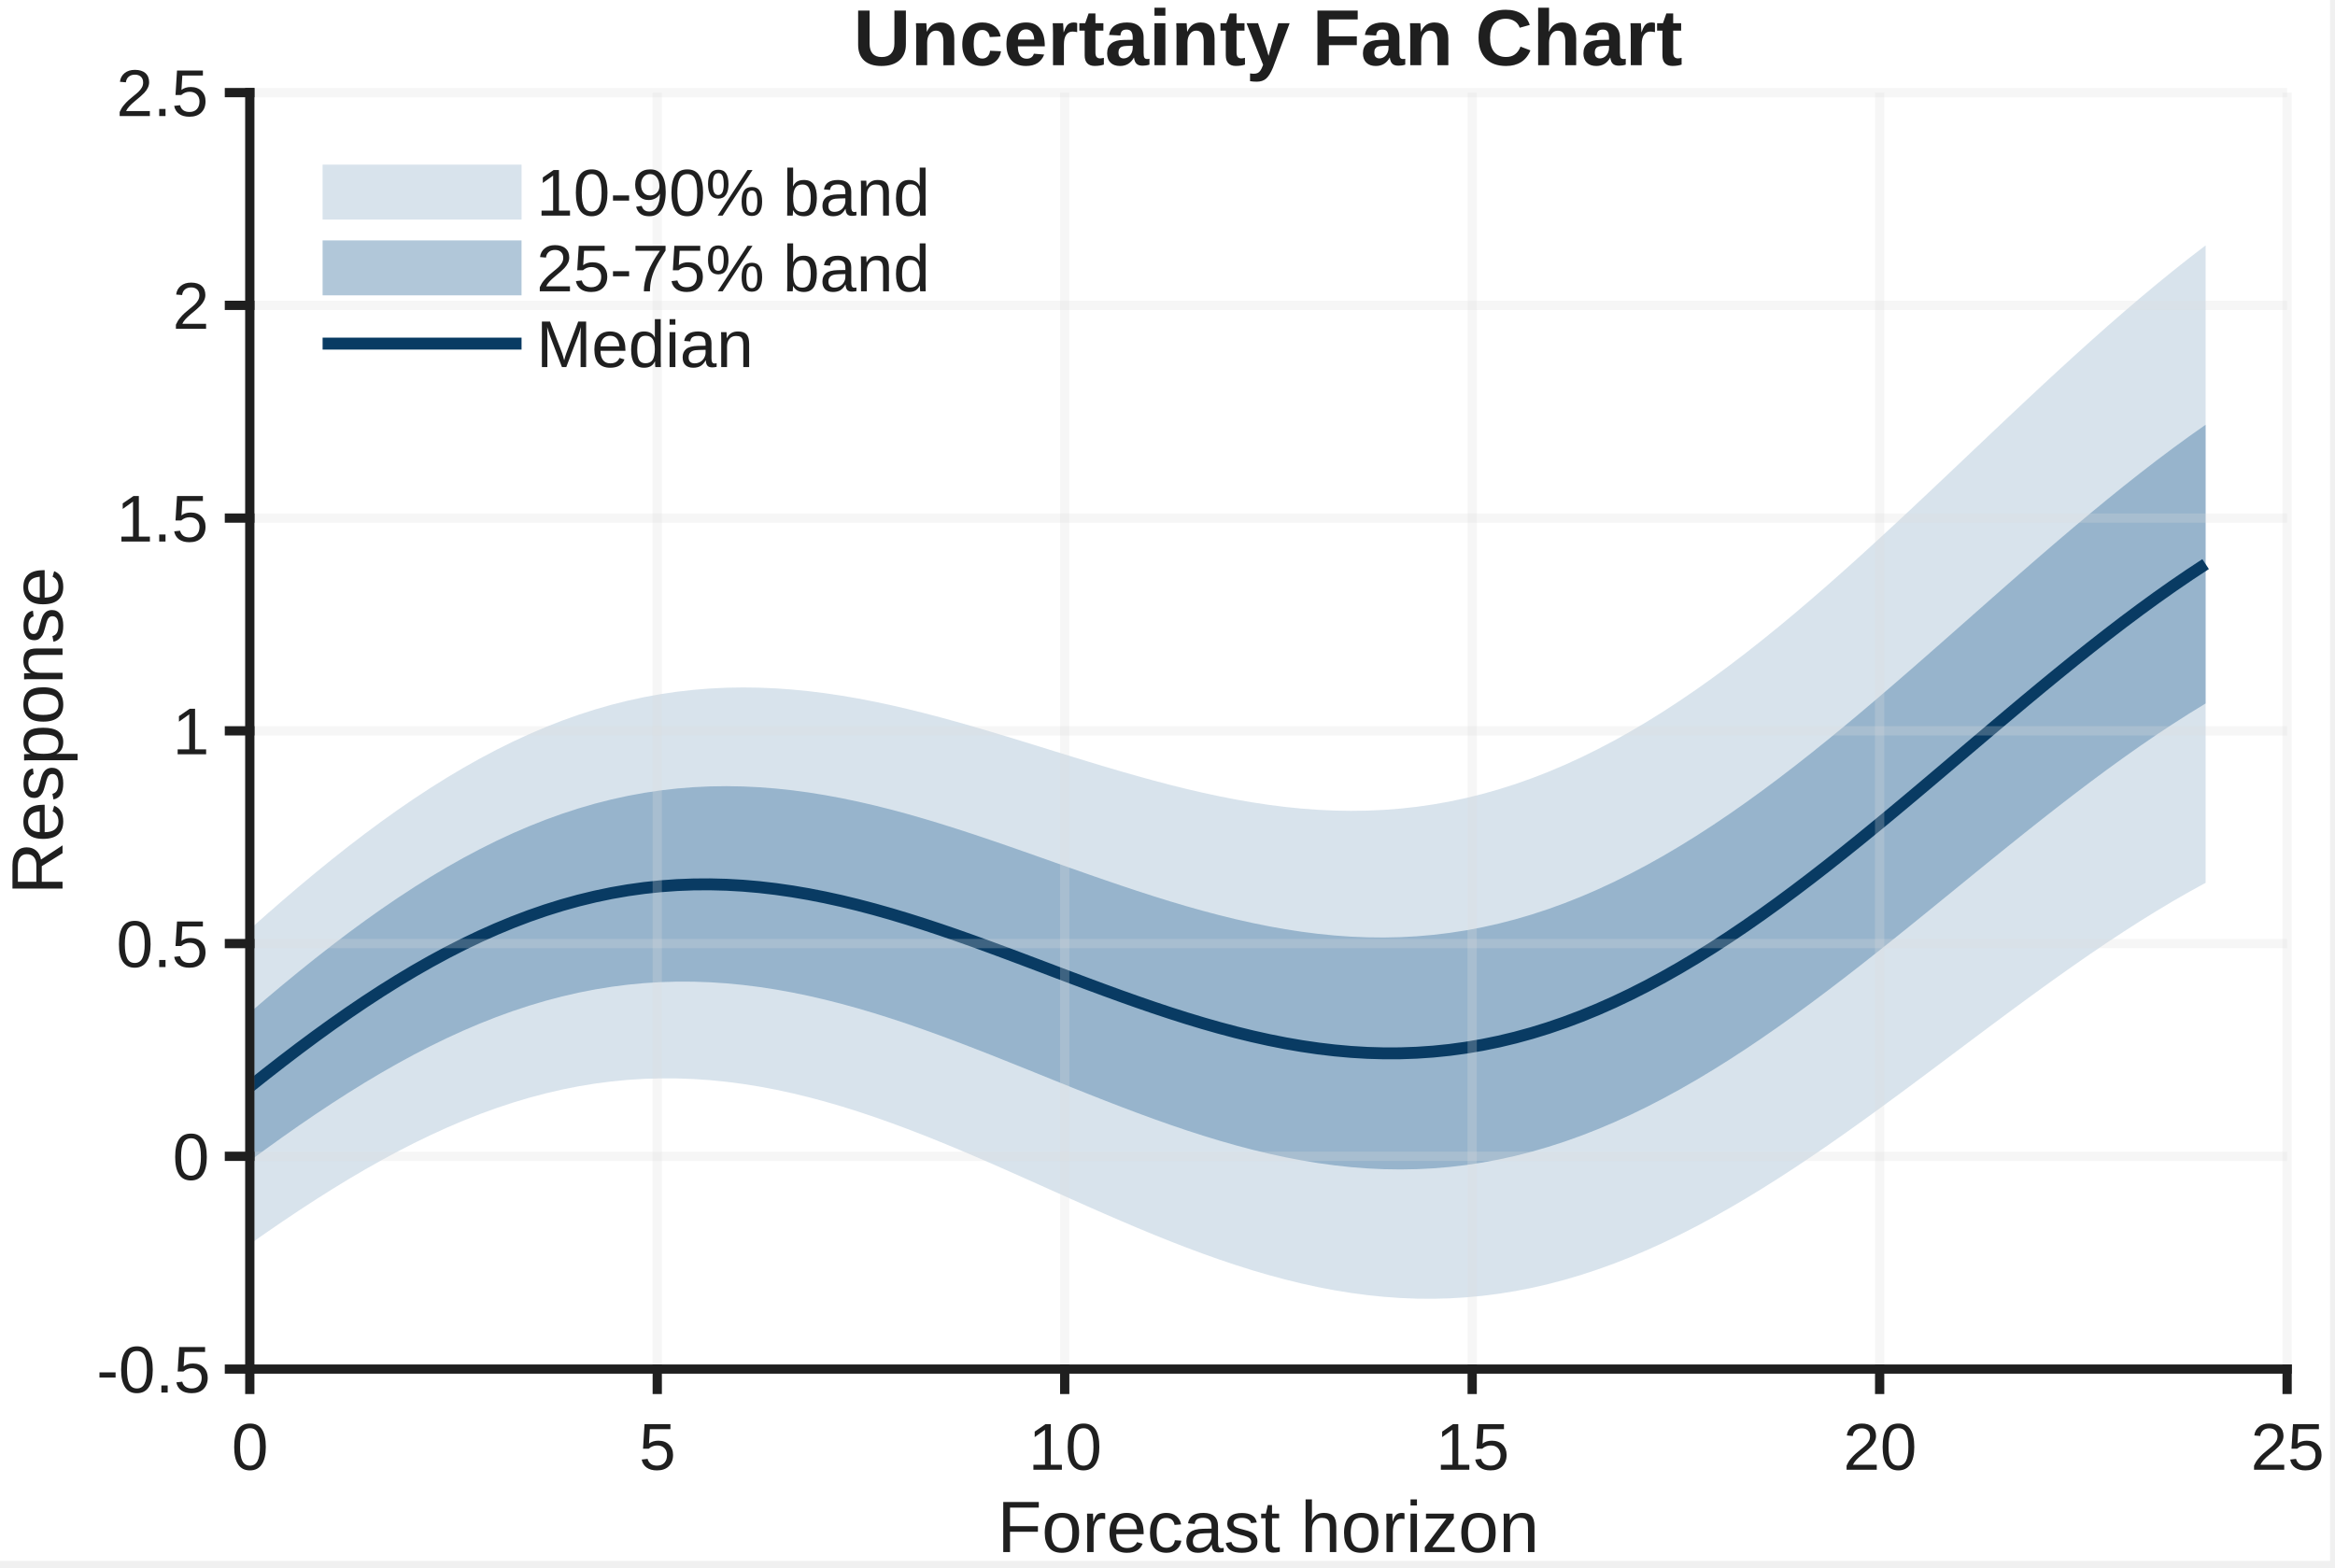
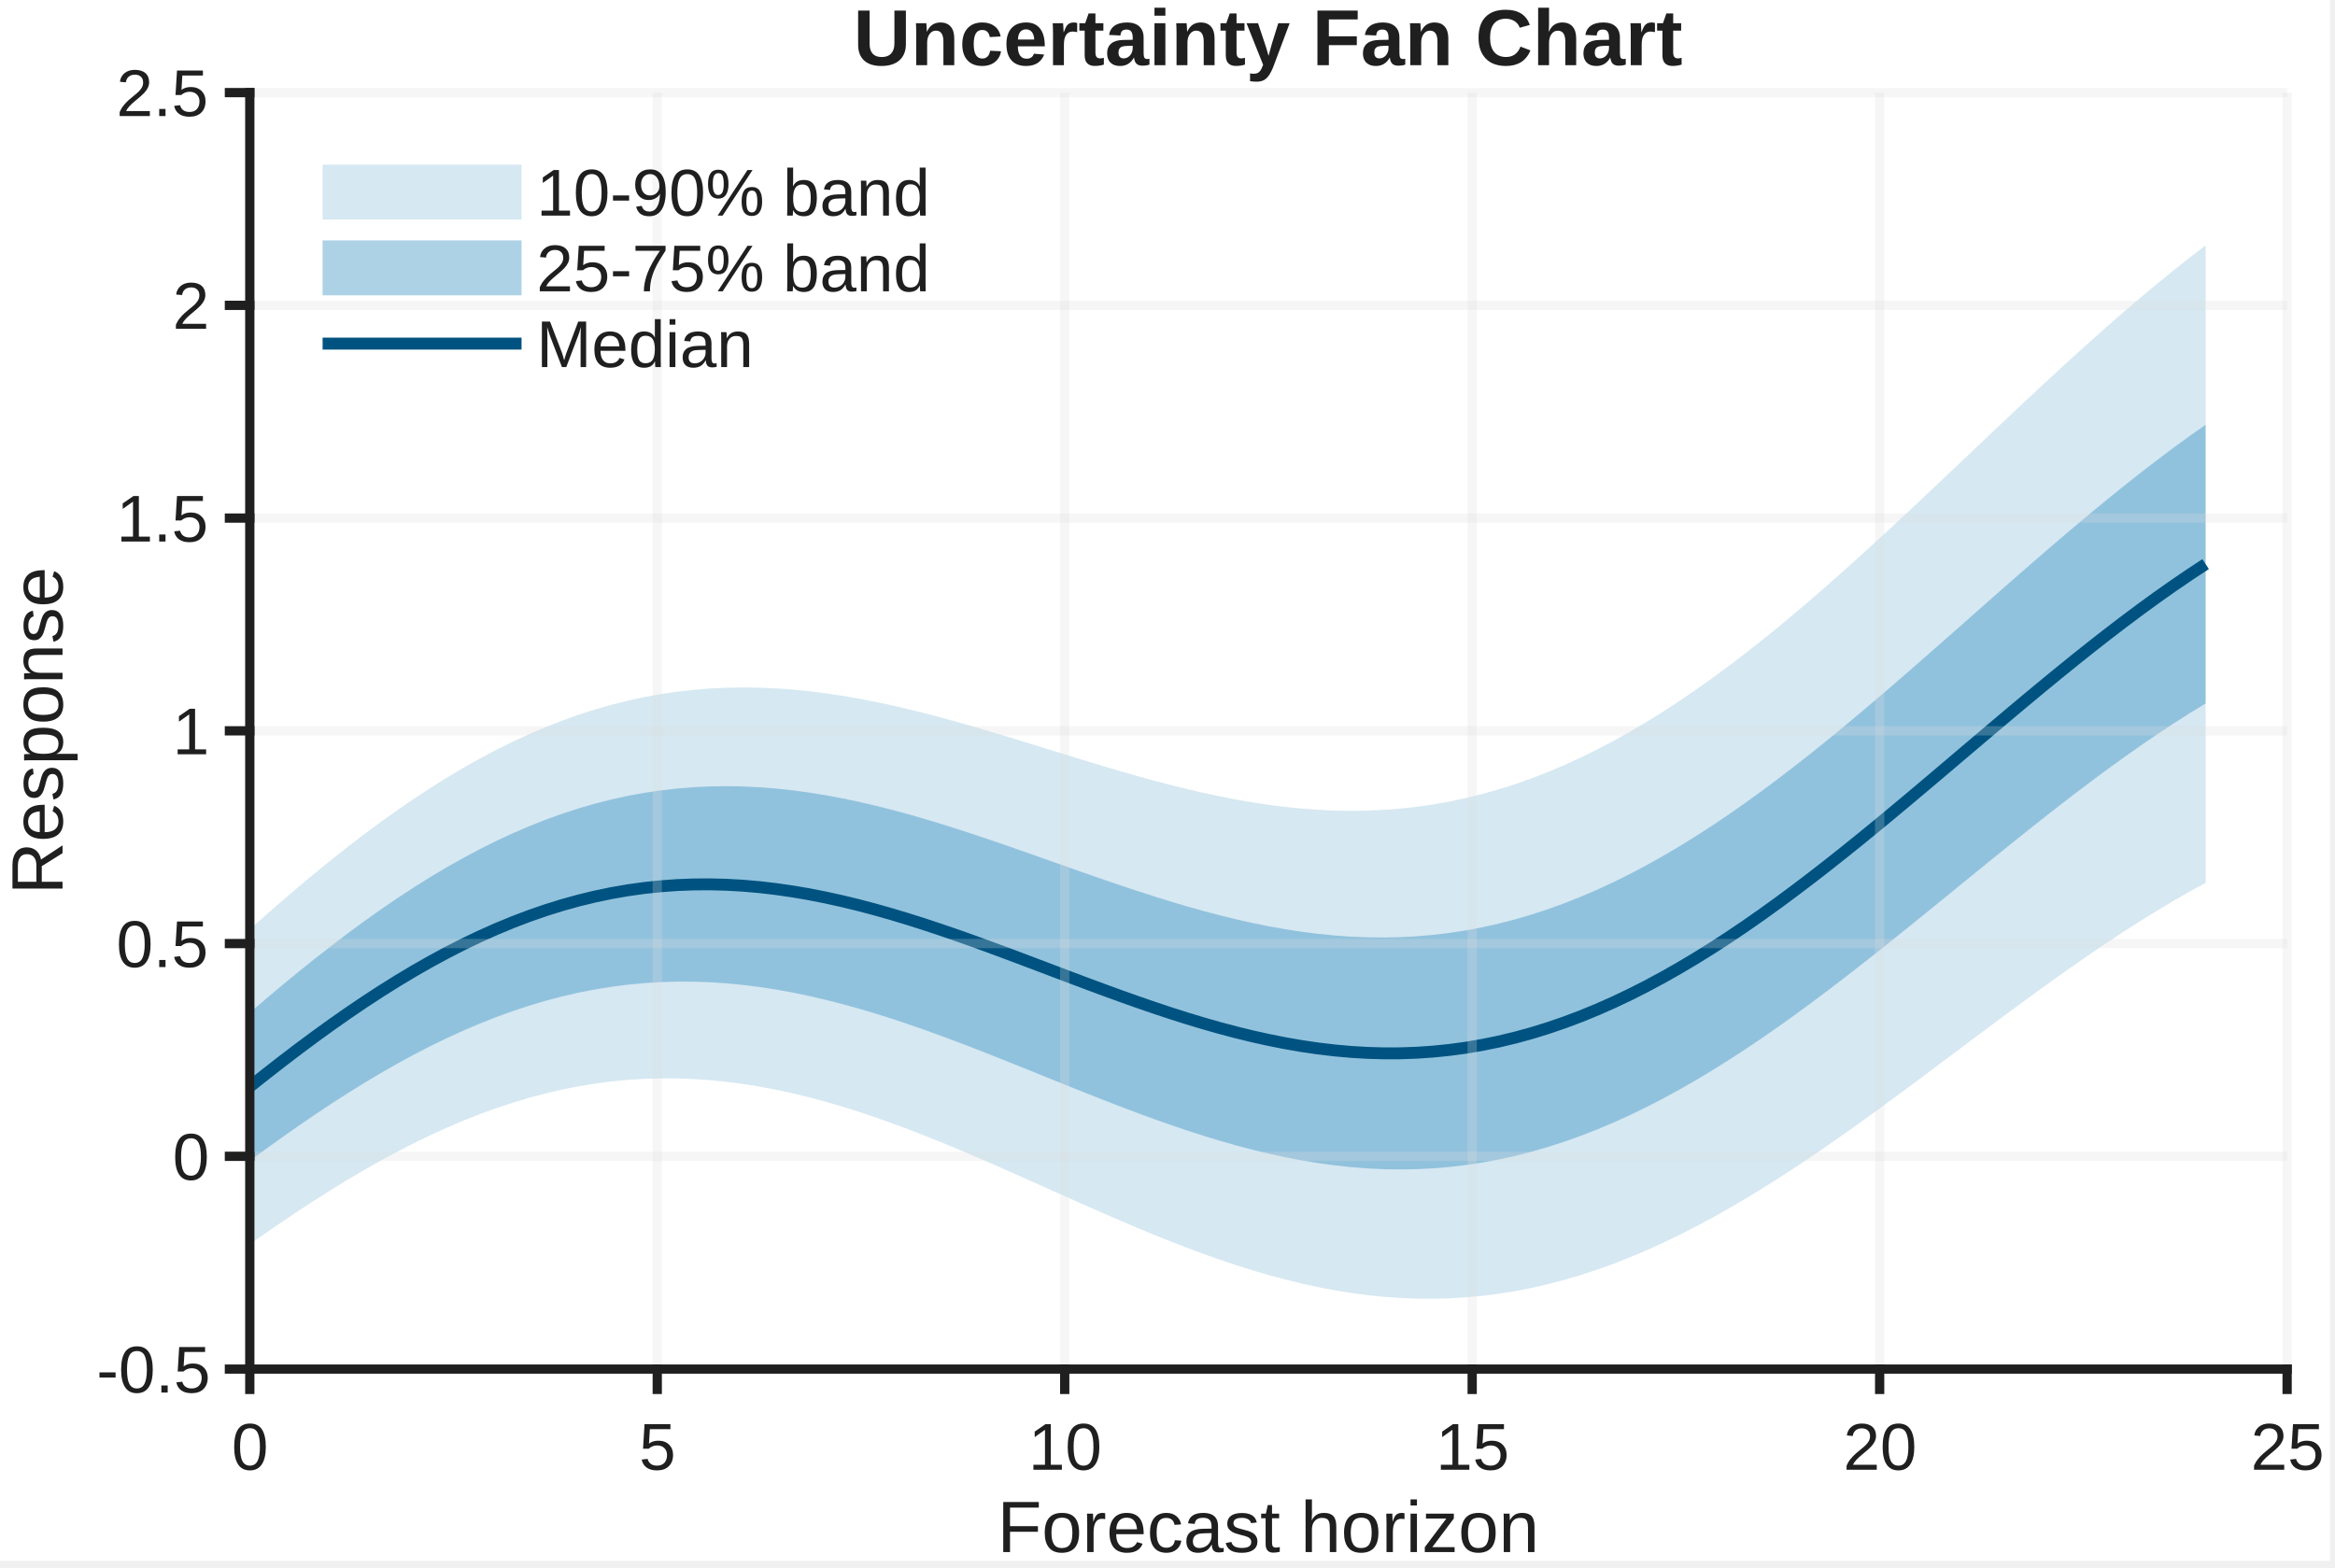
<svg xmlns="http://www.w3.org/2000/svg" width="124.531mm" height="83.608mm" viewBox="0 0 353 237" version="1.2" baseProfile="tiny">
  <defs>
</defs>
  <g fill="none" stroke="black" stroke-width="1" fill-rule="evenodd" stroke-linecap="square" stroke-linejoin="bevel">
    <g fill="#ffffff" fill-opacity="1" stroke="none" transform="matrix(0.5,0,0,0.5,-13.7382,-3.99999)" font-family=".AppleSystemUIFont" font-size="13" font-weight="400" font-style="normal">
      <path vector-effect="none" fill-rule="evenodd" d="M26,6 L732,6 L732,480 L26,480 L26,6" />
    </g>
    <g fill="#ffffff" fill-opacity="1" stroke="none" transform="matrix(5e-05,0,0,5e-05,-13.7382,-3.99999)" font-family=".AppleSystemUIFont" font-size="13" font-weight="400" font-style="normal">
      <path vector-effect="none" fill-rule="evenodd" d="M1.03e+06,360000 L1.03e+06,4.22e+06 L7.19e+06,4.22e+06 L7.19e+06,360000 L1.03e+06,360000" />
    </g>
    <g fill="#1f1f1f" fill-opacity="1" stroke="#1f1f1f" stroke-opacity="1" stroke-width="1" stroke-linecap="square" stroke-linejoin="bevel" transform="matrix(0.5,0,0,0.5,129.012,10)" font-family="Arial" font-size="24" font-weight="700" font-style="normal">
      <text fill="#1f1f1f" fill-opacity="1" stroke="none" xml:space="preserve" x="0" y="-0.281" font-family="Arial" font-size="24" font-weight="700" font-style="normal">Uncertainty Fan Chart</text>
    </g>
-     <g fill="#0d528a" fill-opacity="0.161" stroke="none" transform="matrix(5e-05,0,0,5e-05,-13.7382,-3.99999)" font-family="Arial" font-size="24" font-weight="700" font-style="normal">
+     <g fill="#0073b3" fill-opacity="0.161" stroke="none" transform="matrix(5e-05,0,0,5e-05,-13.7382,-3.99999)" font-family="Arial" font-size="24" font-weight="700" font-style="normal">
      <path vector-effect="none" fill-rule="evenodd" d="M1.42755e+06,2.56447e+06 L1.37786e+06,2.60126e+06 L1.32816e+06,2.63932e+06 L1.27847e+06,2.67857e+06 L1.22878e+06,2.71896e+06 L1.17908e+06,2.76039e+06 L1.12939e+06,2.80279e+06 L1.07969e+06,2.84607e+06 L1.03e+06,2.89016e+06 L1.03e+06,3.84229e+06 L1.07969e+06,3.80751e+06 L1.12939e+06,3.77344e+06 L1.17908e+06,3.74018e+06 L1.22878e+06,3.70781e+06 L1.27847e+06,3.67641e+06 L1.32816e+06,3.64606e+06 L1.37786e+06,3.61683e+06 L1.42755e+06,3.58878e+06 L1.47725e+06,3.562e+06 L1.52694e+06,3.53653e+06 L1.57664e+06,3.51245e+06 L1.62633e+06,3.48979e+06 L1.67602e+06,3.46861e+06 L1.72572e+06,3.44896e+06 L1.77541e+06,3.43088e+06 L1.82511e+06,3.41439e+06 L1.8748e+06,3.39952e+06 L1.92449e+06,3.38631e+06 L1.97419e+06,3.37477e+06 L2.02388e+06,3.3649e+06 L2.07358e+06,3.35673e+06 L2.12327e+06,3.35025e+06 L2.17296e+06,3.34546e+06 L2.22266e+06,3.34234e+06 L2.27235e+06,3.34089e+06 L2.32205e+06,3.34109e+06 L2.37174e+06,3.34291e+06 L2.42144e+06,3.34631e+06 L2.47113e+06,3.35127e+06 L2.52082e+06,3.35775e+06 L2.57052e+06,3.36569e+06 L2.62021e+06,3.37506e+06 L2.66991e+06,3.38579e+06 L2.7196e+06,3.39783e+06 L2.76929e+06,3.4111e+06 L2.81899e+06,3.42556e+06 L2.86868e+06,3.44112e+06 L2.91838e+06,3.45771e+06 L2.96807e+06,3.47526e+06 L3.01777e+06,3.49368e+06 L3.06746e+06,3.51288e+06 L3.11715e+06,3.53279e+06 L3.16685e+06,3.55331e+06 L3.21654e+06,3.57436e+06 L3.26624e+06,3.59584e+06 L3.31593e+06,3.61765e+06 L3.36562e+06,3.63971e+06 L3.41532e+06,3.66192e+06 L3.46501e+06,3.68418e+06 L3.51471e+06,3.7064e+06 L3.5644e+06,3.72848e+06 L3.61409e+06,3.75032e+06 L3.66379e+06,3.77183e+06 L3.71348e+06,3.79292e+06 L3.76318e+06,3.8135e+06 L3.81287e+06,3.83347e+06 L3.86256e+06,3.85275e+06 L3.91226e+06,3.87124e+06 L3.96195e+06,3.88887e+06 L4.01165e+06,3.90556e+06 L4.06134e+06,3.92122e+06 L4.11104e+06,3.93578e+06 L4.16073e+06,3.94917e+06 L4.21042e+06,3.96133e+06 L4.26012e+06,3.97219e+06 L4.30981e+06,3.98168e+06 L4.35951e+06,3.98976e+06 L4.4092e+06,3.99638e+06 L4.45889e+06,4.00148e+06 L4.50859e+06,4.00504e+06 L4.55828e+06,4.00701e+06 L4.60798e+06,4.00735e+06 L4.65767e+06,4.00606e+06 L4.70737e+06,4.0031e+06 L4.75706e+06,3.99847e+06 L4.80675e+06,3.99214e+06 L4.85645e+06,3.98413e+06 L4.90614e+06,3.97442e+06 L4.95584e+06,3.96303e+06 L5.00553e+06,3.94998e+06 L5.05522e+06,3.93527e+06 L5.10492e+06,3.91892e+06 L5.15461e+06,3.90098e+06 L5.20431e+06,3.88148e+06 L5.254e+06,3.86044e+06 L5.30369e+06,3.83792e+06 L5.35339e+06,3.81396e+06 L5.40308e+06,3.78861e+06 L5.45278e+06,3.76195e+06 L5.50247e+06,3.73401e+06 L5.55217e+06,3.70488e+06 L5.60186e+06,3.67463e+06 L5.65155e+06,3.64331e+06 L5.70125e+06,3.61102e+06 L5.75094e+06,3.57784e+06 L5.80064e+06,3.54384e+06 L5.85033e+06,3.50911e+06 L5.90002e+06,3.47374e+06 L5.94972e+06,3.43783e+06 L5.99941e+06,3.40146e+06 L6.04911e+06,3.36472e+06 L6.0988e+06,3.32772e+06 L6.14849e+06,3.29054e+06 L6.19819e+06,3.25329e+06 L6.24788e+06,3.21606e+06 L6.29758e+06,3.17895e+06 L6.34727e+06,3.14205e+06 L6.39696e+06,3.10547e+06 L6.44666e+06,3.06929e+06 L6.49635e+06,3.03361e+06 L6.54605e+06,2.99853e+06 L6.59574e+06,2.96413e+06 L6.64544e+06,2.9305e+06 L6.69513e+06,2.89773e+06 L6.74482e+06,2.8659e+06 L6.79452e+06,2.83509e+06 L6.84421e+06,2.80538e+06 L6.89391e+06,2.77685e+06 L6.9436e+06,2.74956e+06 L6.9436e+06,822068 L6.89391e+06,860271 L6.84421e+06,899655 L6.79452e+06,940148 L6.74482e+06,981673 L6.69513e+06,1.02415e+06 L6.64544e+06,1.06751e+06 L6.59574e+06,1.11165e+06 L6.54605e+06,1.15649e+06 L6.49635e+06,1.20194e+06 L6.44666e+06,1.24791e+06 L6.39696e+06,1.29431e+06 L6.34727e+06,1.34103e+06 L6.29758e+06,1.388e+06 L6.24788e+06,1.4351e+06 L6.19819e+06,1.48224e+06 L6.14849e+06,1.52932e+06 L6.0988e+06,1.57625e+06 L6.04911e+06,1.62293e+06 L5.99941e+06,1.66926e+06 L5.94972e+06,1.71514e+06 L5.90002e+06,1.76049e+06 L5.85033e+06,1.80521e+06 L5.80064e+06,1.84921e+06 L5.75094e+06,1.89241e+06 L5.70125e+06,1.93471e+06 L5.65155e+06,1.97603e+06 L5.60186e+06,2.01629e+06 L5.55217e+06,2.05542e+06 L5.50247e+06,2.09335e+06 L5.45278e+06,2.13e+06 L5.40308e+06,2.16531e+06 L5.35339e+06,2.19921e+06 L5.30369e+06,2.23166e+06 L5.254e+06,2.26259e+06 L5.20431e+06,2.29197e+06 L5.15461e+06,2.31974e+06 L5.10492e+06,2.34587e+06 L5.05522e+06,2.37034e+06 L5.00553e+06,2.3931e+06 L4.95584e+06,2.41414e+06 L4.90614e+06,2.43345e+06 L4.85645e+06,2.45101e+06 L4.80675e+06,2.46681e+06 L4.75706e+06,2.48086e+06 L4.70737e+06,2.49316e+06 L4.65767e+06,2.50373e+06 L4.60798e+06,2.51257e+06 L4.55828e+06,2.51972e+06 L4.50859e+06,2.5252e+06 L4.45889e+06,2.52904e+06 L4.4092e+06,2.53127e+06 L4.35951e+06,2.53196e+06 L4.30981e+06,2.53113e+06 L4.26012e+06,2.52884e+06 L4.21042e+06,2.52515e+06 L4.16073e+06,2.52013e+06 L4.11104e+06,2.51383e+06 L4.06134e+06,2.50632e+06 L4.01165e+06,2.49769e+06 L3.96195e+06,2.48801e+06 L3.91226e+06,2.47735e+06 L3.86256e+06,2.46581e+06 L3.81287e+06,2.45346e+06 L3.76318e+06,2.4404e+06 L3.71348e+06,2.42672e+06 L3.66379e+06,2.41251e+06 L3.61409e+06,2.39787e+06 L3.5644e+06,2.38289e+06 L3.51471e+06,2.36766e+06 L3.46501e+06,2.3523e+06 L3.41532e+06,2.33689e+06 L3.36562e+06,2.32153e+06 L3.31593e+06,2.30633e+06 L3.26624e+06,2.29138e+06 L3.21654e+06,2.27677e+06 L3.16685e+06,2.26261e+06 L3.11715e+06,2.24899e+06 L3.06746e+06,2.236e+06 L3.01777e+06,2.22373e+06 L2.96807e+06,2.21227e+06 L2.91838e+06,2.20171e+06 L2.86868e+06,2.19213e+06 L2.81899e+06,2.18361e+06 L2.76929e+06,2.17623e+06 L2.7196e+06,2.17006e+06 L2.66991e+06,2.16516e+06 L2.62021e+06,2.16162e+06 L2.57052e+06,2.15947e+06 L2.52082e+06,2.1588e+06 L2.47113e+06,2.15963e+06 L2.42144e+06,2.16203e+06 L2.37174e+06,2.16604e+06 L2.32205e+06,2.17168e+06 L2.27235e+06,2.179e+06 L2.22266e+06,2.18802e+06 L2.17296e+06,2.19877e+06 L2.12327e+06,2.21125e+06 L2.07358e+06,2.22548e+06 L2.02388e+06,2.24146e+06 L1.97419e+06,2.2592e+06 L1.92449e+06,2.27868e+06 L1.8748e+06,2.29991e+06 L1.82511e+06,2.32285e+06 L1.77541e+06,2.34748e+06 L1.72572e+06,2.37379e+06 L1.67602e+06,2.40173e+06 L1.62633e+06,2.43127e+06 L1.57664e+06,2.46236e+06 L1.52694e+06,2.49497e+06 L1.47725e+06,2.52902e+06 L1.42755e+06,2.56447e+06" />
    </g>
-     <g fill="#0d528a" fill-opacity="0.322" stroke="none" transform="matrix(5e-05,0,0,5e-05,-13.7382,-3.99999)" font-family="Arial" font-size="24" font-weight="700" font-style="normal">
+     <g fill="#0073b3" fill-opacity="0.322" stroke="none" transform="matrix(5e-05,0,0,5e-05,-13.7382,-3.99999)" font-family="Arial" font-size="24" font-weight="700" font-style="normal">
      <path vector-effect="none" fill-rule="evenodd" d="M1.07969e+06,3.55385e+06 L1.12939e+06,3.51817e+06 L1.17908e+06,3.48332e+06 L1.22878e+06,3.44937e+06 L1.27847e+06,3.4164e+06 L1.32816e+06,3.38448e+06 L1.37786e+06,3.35369e+06 L1.42755e+06,3.32411e+06 L1.47725e+06,3.29578e+06 L1.52694e+06,3.26878e+06 L1.57664e+06,3.24316e+06 L1.62633e+06,3.21898e+06 L1.67602e+06,3.19627e+06 L1.72572e+06,3.17509e+06 L1.77541e+06,3.15547e+06 L1.82511e+06,3.13745e+06 L1.8748e+06,3.12105e+06 L1.92449e+06,3.10629e+06 L1.97419e+06,3.0932e+06 L2.02388e+06,3.08178e+06 L2.07358e+06,3.07204e+06 L2.12327e+06,3.06398e+06 L2.17296e+06,3.0576e+06 L2.22266e+06,3.05288e+06 L2.27235e+06,3.04982e+06 L2.32205e+06,3.04838e+06 L2.37174e+06,3.04855e+06 L2.42144e+06,3.0503e+06 L2.47113e+06,3.05358e+06 L2.52082e+06,3.05836e+06 L2.57052e+06,3.06459e+06 L2.62021e+06,3.07222e+06 L2.66991e+06,3.08119e+06 L2.7196e+06,3.09145e+06 L2.76929e+06,3.10292e+06 L2.81899e+06,3.11555e+06 L2.86868e+06,3.12927e+06 L2.91838e+06,3.14398e+06 L2.96807e+06,3.15963e+06 L3.01777e+06,3.17612e+06 L3.06746e+06,3.19337e+06 L3.11715e+06,3.2113e+06 L3.16685e+06,3.22982e+06 L3.21654e+06,3.24883e+06 L3.26624e+06,3.26825e+06 L3.31593e+06,3.28797e+06 L3.36562e+06,3.30791e+06 L3.41532e+06,3.32797e+06 L3.46501e+06,3.34805e+06 L3.51471e+06,3.36806e+06 L3.5644e+06,3.3879e+06 L3.61409e+06,3.40748e+06 L3.66379e+06,3.42669e+06 L3.71348e+06,3.44545e+06 L3.76318e+06,3.46367e+06 L3.81287e+06,3.48125e+06 L3.86256e+06,3.49811e+06 L3.91226e+06,3.51416e+06 L3.96195e+06,3.52931e+06 L4.01165e+06,3.54348e+06 L4.06134e+06,3.55661e+06 L4.11104e+06,3.5686e+06 L4.16073e+06,3.5794e+06 L4.21042e+06,3.58893e+06 L4.26012e+06,3.59714e+06 L4.30981e+06,3.60395e+06 L4.35951e+06,3.60933e+06 L4.4092e+06,3.61321e+06 L4.45889e+06,3.61555e+06 L4.50859e+06,3.61632e+06 L4.55828e+06,3.61547e+06 L4.60798e+06,3.61298e+06 L4.65767e+06,3.60882e+06 L4.70737e+06,3.60298e+06 L4.75706e+06,3.59543e+06 L4.80675e+06,3.58618e+06 L4.85645e+06,3.57521e+06 L4.90614e+06,3.56253e+06 L4.95584e+06,3.54815e+06 L5.00553e+06,3.53207e+06 L5.05522e+06,3.51433e+06 L5.10492e+06,3.49493e+06 L5.15461e+06,3.47392e+06 L5.20431e+06,3.45133e+06 L5.254e+06,3.42719e+06 L5.30369e+06,3.40155e+06 L5.35339e+06,3.37446e+06 L5.40308e+06,3.34597e+06 L5.45278e+06,3.31614e+06 L5.50247e+06,3.28504e+06 L5.55217e+06,3.25273e+06 L5.60186e+06,3.21928e+06 L5.65155e+06,3.18477e+06 L5.70125e+06,3.14927e+06 L5.75094e+06,3.11287e+06 L5.80064e+06,3.07564e+06 L5.85033e+06,3.03769e+06 L5.90002e+06,2.99909e+06 L5.94972e+06,2.95993e+06 L5.99941e+06,2.92032e+06 L6.04911e+06,2.88034e+06 L6.0988e+06,2.84009e+06 L6.14849e+06,2.79967e+06 L6.19819e+06,2.75917e+06 L6.24788e+06,2.7187e+06 L6.29758e+06,2.67834e+06 L6.34727e+06,2.6382e+06 L6.39696e+06,2.59838e+06 L6.44666e+06,2.55897e+06 L6.49635e+06,2.52006e+06 L6.54605e+06,2.48175e+06 L6.59574e+06,2.44413e+06 L6.64544e+06,2.40729e+06 L6.69513e+06,2.37131e+06 L6.74482e+06,2.33628e+06 L6.79452e+06,2.30229e+06 L6.84421e+06,2.2694e+06 L6.89391e+06,2.23769e+06 L6.9436e+06,2.20724e+06 L6.9436e+06,1.36438e+06 L6.89391e+06,1.39942e+06 L6.84421e+06,1.43564e+06 L6.79452e+06,1.47295e+06 L6.74482e+06,1.51129e+06 L6.69513e+06,1.55057e+06 L6.64544e+06,1.59072e+06 L6.59574e+06,1.63164e+06 L6.54605e+06,1.67327e+06 L6.49635e+06,1.71549e+06 L6.44666e+06,1.75823e+06 L6.39696e+06,1.80139e+06 L6.34727e+06,1.84488e+06 L6.29758e+06,1.8886e+06 L6.24788e+06,1.93246e+06 L6.19819e+06,1.97635e+06 L6.14849e+06,2.02019e+06 L6.0988e+06,2.06387e+06 L6.04911e+06,2.10731e+06 L5.99941e+06,2.15039e+06 L5.94972e+06,2.19304e+06 L5.90002e+06,2.23515e+06 L5.85033e+06,2.27664e+06 L5.80064e+06,2.31741e+06 L5.75094e+06,2.35738e+06 L5.70125e+06,2.39646e+06 L5.65155e+06,2.43457e+06 L5.60186e+06,2.47164e+06 L5.55217e+06,2.50758e+06 L5.50247e+06,2.54232e+06 L5.45278e+06,2.5758e+06 L5.40308e+06,2.60795e+06 L5.35339e+06,2.63871e+06 L5.30369e+06,2.66803e+06 L5.254e+06,2.69584e+06 L5.20431e+06,2.72211e+06 L5.15461e+06,2.7468e+06 L5.10492e+06,2.76987e+06 L5.05522e+06,2.79127e+06 L5.00553e+06,2.811e+06 L4.95584e+06,2.82903e+06 L4.90614e+06,2.84534e+06 L4.85645e+06,2.85992e+06 L4.80675e+06,2.87277e+06 L4.75706e+06,2.88389e+06 L4.70737e+06,2.89329e+06 L4.65767e+06,2.90097e+06 L4.60798e+06,2.90695e+06 L4.55828e+06,2.91126e+06 L4.50859e+06,2.91392e+06 L4.45889e+06,2.91497e+06 L4.4092e+06,2.91445e+06 L4.35951e+06,2.91239e+06 L4.30981e+06,2.90886e+06 L4.26012e+06,2.90389e+06 L4.21042e+06,2.89755e+06 L4.16073e+06,2.8899e+06 L4.11104e+06,2.881e+06 L4.06134e+06,2.87093e+06 L4.01165e+06,2.85977e+06 L3.96195e+06,2.84757e+06 L3.91226e+06,2.83444e+06 L3.86256e+06,2.82045e+06 L3.81287e+06,2.80568e+06 L3.76318e+06,2.79023e+06 L3.71348e+06,2.77419e+06 L3.66379e+06,2.75765e+06 L3.61409e+06,2.74071e+06 L3.5644e+06,2.72346e+06 L3.51471e+06,2.706e+06 L3.46501e+06,2.68843e+06 L3.41532e+06,2.67084e+06 L3.36562e+06,2.65333e+06 L3.31593e+06,2.63601e+06 L3.26624e+06,2.61897e+06 L3.21654e+06,2.6023e+06 L3.16685e+06,2.5861e+06 L3.11715e+06,2.57048e+06 L3.06746e+06,2.55551e+06 L3.01777e+06,2.54128e+06 L2.96807e+06,2.5279e+06 L2.91838e+06,2.51544e+06 L2.86868e+06,2.50399e+06 L2.81899e+06,2.49362e+06 L2.76929e+06,2.48441e+06 L2.7196e+06,2.47643e+06 L2.66991e+06,2.46976e+06 L2.62021e+06,2.46446e+06 L2.57052e+06,2.46058e+06 L2.52082e+06,2.45818e+06 L2.47113e+06,2.45732e+06 L2.42144e+06,2.45805e+06 L2.37174e+06,2.46039e+06 L2.32205e+06,2.46439e+06 L2.27235e+06,2.47008e+06 L2.22266e+06,2.47749e+06 L2.17296e+06,2.48663e+06 L2.12327e+06,2.49752e+06 L2.07358e+06,2.51017e+06 L2.02388e+06,2.52459e+06 L1.97419e+06,2.54077e+06 L1.92449e+06,2.5587e+06 L1.8748e+06,2.57838e+06 L1.82511e+06,2.59978e+06 L1.77541e+06,2.62288e+06 L1.72572e+06,2.64766e+06 L1.67602e+06,2.67407e+06 L1.62633e+06,2.70208e+06 L1.57664e+06,2.73165e+06 L1.52694e+06,2.76272e+06 L1.47725e+06,2.79524e+06 L1.42755e+06,2.82915e+06 L1.37786e+06,2.86439e+06 L1.32816e+06,2.90089e+06 L1.27847e+06,2.93859e+06 L1.22878e+06,2.9774e+06 L1.17908e+06,3.01725e+06 L1.12939e+06,3.05806e+06 L1.07969e+06,3.09973e+06 L1.03e+06,3.1422e+06 L1.03e+06,3.59025e+06 L1.07969e+06,3.55385e+06" />
    </g>
-     <g fill="none" stroke="#093b63" stroke-opacity="1" stroke-width="3.6" stroke-linecap="butt" stroke-linejoin="round" transform="matrix(0.5,0,0,0.5,-13.7382,-3.99999)" font-family="Arial" font-size="24" font-weight="700" font-style="normal">
+     <g fill="none" stroke="#005381" stroke-opacity="1" stroke-width="3.6" stroke-linecap="butt" stroke-linejoin="round" transform="matrix(0.5,0,0,0.5,-13.7382,-3.99999)" font-family="Arial" font-size="24" font-weight="700" font-style="normal">
      <polyline fill="none" vector-effect="none" points="103,336.622 107.969,332.679 112.939,328.811 117.908,325.029 122.878,321.338 127.847,317.749 132.816,314.269 137.786,310.904 142.755,307.663 147.725,304.551 152.694,301.575 157.664,298.74 162.633,296.053 167.602,293.517 172.572,291.138 177.541,288.918 182.511,286.862 187.48,284.971 192.449,283.25 197.419,281.698 202.388,280.318 207.358,279.11 212.327,278.075 217.296,277.211 222.266,276.518 227.235,275.995 232.205,275.639 237.174,275.447 242.144,275.417 247.113,275.545 252.082,275.827 257.052,276.258 262.021,276.834 266.991,277.548 271.96,278.394 276.929,279.367 281.899,280.459 286.868,281.663 291.838,282.971 296.807,284.376 301.776,285.87 306.746,287.444 311.715,289.089 316.685,290.796 321.654,292.557 326.624,294.361 331.593,296.199 336.562,298.062 341.532,299.94 346.501,301.824 351.471,303.703 356.44,305.568 361.409,307.409 366.379,309.217 371.348,310.982 376.318,312.695 381.287,314.347 386.256,315.928 391.226,317.43 396.195,318.844 401.165,320.162 406.134,321.377 411.104,322.48 416.073,323.465 421.042,324.324 426.012,325.051 430.981,325.64 435.951,326.086 440.92,326.383 445.889,326.526 450.859,326.512 455.828,326.336 460.798,325.996 465.767,325.489 470.736,324.813 475.706,323.966 480.675,322.948 485.645,321.757 490.614,320.394 495.584,318.859 500.553,317.154 505.522,315.28 510.492,313.24 515.461,311.036 520.431,308.672 525.4,306.151 530.369,303.479 535.339,300.658 540.308,297.696 545.278,294.597 550.247,291.368 555.216,288.015 560.186,284.546 565.155,280.967 570.125,277.286 575.094,273.512 580.064,269.653 585.033,265.716 590.002,261.712 594.972,257.649 599.941,253.536 604.911,249.382 609.88,245.198 614.849,240.993 619.819,236.776 624.788,232.558 629.758,228.347 634.727,224.154 639.696,219.989 644.666,215.86 649.635,211.778 654.605,207.751 659.574,203.789 664.544,199.9 669.513,196.094 674.482,192.379 679.452,188.762 684.421,185.252 689.391,181.856 694.36,178.581 " />
    </g>
    <g fill="#dbdbdb" fill-opacity="0.251" stroke="#dbdbdb" stroke-opacity="0.251" stroke-width="2.8" stroke-linecap="butt" stroke-linejoin="round" transform="matrix(0.5,0,0,0.5,-13.7382,-3.99999)" font-family="Arial" font-size="24" font-weight="700" font-style="normal">
      <polyline fill="none" vector-effect="none" points="103,36 103,422 " />
      <polyline fill="none" vector-effect="none" points="226.2,36 226.2,422 " />
      <polyline fill="none" vector-effect="none" points="349.4,36 349.4,422 " />
      <polyline fill="none" vector-effect="none" points="472.6,36 472.6,422 " />
      <polyline fill="none" vector-effect="none" points="595.8,36 595.8,422 " />
      <polyline fill="none" vector-effect="none" points="719,36 719,422 " />
      <polyline fill="none" vector-effect="none" points="103,422 719,422 " />
      <polyline fill="none" vector-effect="none" points="103,357.667 719,357.667 " />
      <polyline fill="none" vector-effect="none" points="103,293.333 719,293.333 " />
      <polyline fill="none" vector-effect="none" points="103,229 719,229 " />
      <polyline fill="none" vector-effect="none" points="103,164.667 719,164.667 " />
      <polyline fill="none" vector-effect="none" points="103,100.333 719,100.333 " />
      <polyline fill="none" vector-effect="none" points="103,36 719,36 " />
    </g>
    <g fill="#1f1f1f" fill-opacity="1" stroke="#1f1f1f" stroke-opacity="1" stroke-width="1" stroke-linecap="square" stroke-linejoin="bevel" transform="matrix(0.5,0,0,0.5,150.762,234.716)" font-family="Arial" font-size="22" font-weight="400" font-style="normal">
      <text fill="#1f1f1f" fill-opacity="1" stroke="none" xml:space="preserve" x="0" y="-0.094" font-family="Arial" font-size="22" font-weight="400" font-style="normal">Forecast horizon</text>
    </g>
    <g fill="#1f1f1f" fill-opacity="1" stroke="#1f1f1f" stroke-opacity="1" stroke-width="2.8" stroke-linecap="square" stroke-linejoin="round" transform="matrix(0.5,0,0,0.5,-13.7382,-3.99999)" font-family="Arial" font-size="22" font-weight="400" font-style="normal">
      <polyline fill="none" vector-effect="none" points="103,422 719,422 " />
      <polyline fill="none" vector-effect="none" points="103,428.16 103,422 " />
      <polyline fill="none" vector-effect="none" points="226.2,428.16 226.2,422 " />
      <polyline fill="none" vector-effect="none" points="349.4,428.16 349.4,422 " />
      <polyline fill="none" vector-effect="none" points="472.6,428.16 472.6,422 " />
      <polyline fill="none" vector-effect="none" points="595.8,428.16 595.8,422 " />
      <polyline fill="none" vector-effect="none" points="719,428.16 719,422 " />
    </g>
    <g fill="#1f1f1f" fill-opacity="1" stroke="#1f1f1f" stroke-opacity="1" stroke-width="1" stroke-linecap="square" stroke-linejoin="bevel" transform="matrix(0.5,0,0,0.5,35.0118,222.171)" font-family="Arial" font-size="20" font-weight="400" font-style="normal">
      <text fill="#1f1f1f" fill-opacity="1" stroke="none" xml:space="preserve" x="0" y="0.094" font-family="Arial" font-size="20" font-weight="400" font-style="normal">0</text>
    </g>
    <g fill="#1f1f1f" fill-opacity="1" stroke="#1f1f1f" stroke-opacity="1" stroke-width="1" stroke-linecap="square" stroke-linejoin="bevel" transform="matrix(0.5,0,0,0.5,96.6118,222.171)" font-family="Arial" font-size="20" font-weight="400" font-style="normal">
      <text fill="#1f1f1f" fill-opacity="1" stroke="none" xml:space="preserve" x="0" y="0.094" font-family="Arial" font-size="20" font-weight="400" font-style="normal">5</text>
    </g>
    <g fill="#1f1f1f" fill-opacity="1" stroke="#1f1f1f" stroke-opacity="1" stroke-width="1" stroke-linecap="square" stroke-linejoin="bevel" transform="matrix(0.5,0,0,0.5,155.462,222.171)" font-family="Arial" font-size="20" font-weight="400" font-style="normal">
      <text fill="#1f1f1f" fill-opacity="1" stroke="none" xml:space="preserve" x="0" y="0.094" font-family="Arial" font-size="20" font-weight="400" font-style="normal">10</text>
    </g>
    <g fill="#1f1f1f" fill-opacity="1" stroke="#1f1f1f" stroke-opacity="1" stroke-width="1" stroke-linecap="square" stroke-linejoin="bevel" transform="matrix(0.5,0,0,0.5,217.062,222.171)" font-family="Arial" font-size="20" font-weight="400" font-style="normal">
      <text fill="#1f1f1f" fill-opacity="1" stroke="none" xml:space="preserve" x="0" y="0.094" font-family="Arial" font-size="20" font-weight="400" font-style="normal">15</text>
    </g>
    <g fill="#1f1f1f" fill-opacity="1" stroke="#1f1f1f" stroke-opacity="1" stroke-width="1" stroke-linecap="square" stroke-linejoin="bevel" transform="matrix(0.5,0,0,0.5,278.662,222.171)" font-family="Arial" font-size="20" font-weight="400" font-style="normal">
      <text fill="#1f1f1f" fill-opacity="1" stroke="none" xml:space="preserve" x="0" y="0.094" font-family="Arial" font-size="20" font-weight="400" font-style="normal">20</text>
    </g>
    <g fill="#1f1f1f" fill-opacity="1" stroke="#1f1f1f" stroke-opacity="1" stroke-width="1" stroke-linecap="square" stroke-linejoin="bevel" transform="matrix(0.5,0,0,0.5,340.262,222.171)" font-family="Arial" font-size="20" font-weight="400" font-style="normal">
      <text fill="#1f1f1f" fill-opacity="1" stroke="none" xml:space="preserve" x="0" y="0.094" font-family="Arial" font-size="20" font-weight="400" font-style="normal">25</text>
    </g>
    <g fill="#1f1f1f" fill-opacity="1" stroke="#1f1f1f" stroke-opacity="1" stroke-width="1" stroke-linecap="square" stroke-linejoin="bevel" transform="matrix(0,-0.5,0.5,0,9.5,135.25)" font-family="Arial" font-size="22" font-weight="400" font-style="normal">
      <text fill="#1f1f1f" fill-opacity="1" stroke="none" xml:space="preserve" x="0" y="-0.094" font-family="Arial" font-size="22" font-weight="400" font-style="normal">Response</text>
    </g>
    <g fill="#1f1f1f" fill-opacity="1" stroke="#1f1f1f" stroke-opacity="1" stroke-width="2.8" stroke-linecap="square" stroke-linejoin="round" transform="matrix(0.5,0,0,0.5,-13.7382,-3.99999)" font-family="Arial" font-size="22" font-weight="400" font-style="normal">
      <polyline fill="none" vector-effect="none" points="103,422 103,36 " />
      <polyline fill="none" vector-effect="none" points="96.84,422 103,422 " />
      <polyline fill="none" vector-effect="none" points="96.84,357.667 103,357.667 " />
      <polyline fill="none" vector-effect="none" points="96.84,293.333 103,293.333 " />
      <polyline fill="none" vector-effect="none" points="96.84,229 103,229 " />
      <polyline fill="none" vector-effect="none" points="96.84,164.667 103,164.667 " />
      <polyline fill="none" vector-effect="none" points="96.84,100.333 103,100.333 " />
      <polyline fill="none" vector-effect="none" points="96.84,36 103,36 " />
    </g>
    <g fill="#1f1f1f" fill-opacity="1" stroke="#1f1f1f" stroke-opacity="1" stroke-width="1" stroke-linecap="square" stroke-linejoin="bevel" transform="matrix(0.5,0,0,0.5,14.5909,210.5)" font-family="Arial" font-size="20" font-weight="400" font-style="normal">
      <text fill="#1f1f1f" fill-opacity="1" stroke="none" xml:space="preserve" x="0" y="0.094" font-family="Arial" font-size="20" font-weight="400" font-style="normal">-0.5</text>
    </g>
    <g fill="#1f1f1f" fill-opacity="1" stroke="#1f1f1f" stroke-opacity="1" stroke-width="1" stroke-linecap="square" stroke-linejoin="bevel" transform="matrix(0.5,0,0,0.5,26.0909,178.333)" font-family="Arial" font-size="20" font-weight="400" font-style="normal">
      <text fill="#1f1f1f" fill-opacity="1" stroke="none" xml:space="preserve" x="0" y="0.094" font-family="Arial" font-size="20" font-weight="400" font-style="normal">0</text>
    </g>
    <g fill="#1f1f1f" fill-opacity="1" stroke="#1f1f1f" stroke-opacity="1" stroke-width="1" stroke-linecap="square" stroke-linejoin="bevel" transform="matrix(0.5,0,0,0.5,17.5909,146.167)" font-family="Arial" font-size="20" font-weight="400" font-style="normal">
      <text fill="#1f1f1f" fill-opacity="1" stroke="none" xml:space="preserve" x="0" y="0.094" font-family="Arial" font-size="20" font-weight="400" font-style="normal">0.5</text>
    </g>
    <g fill="#1f1f1f" fill-opacity="1" stroke="#1f1f1f" stroke-opacity="1" stroke-width="1" stroke-linecap="square" stroke-linejoin="bevel" transform="matrix(0.5,0,0,0.5,26.0909,114)" font-family="Arial" font-size="20" font-weight="400" font-style="normal">
      <text fill="#1f1f1f" fill-opacity="1" stroke="none" xml:space="preserve" x="0" y="0.094" font-family="Arial" font-size="20" font-weight="400" font-style="normal">1</text>
    </g>
    <g fill="#1f1f1f" fill-opacity="1" stroke="#1f1f1f" stroke-opacity="1" stroke-width="1" stroke-linecap="square" stroke-linejoin="bevel" transform="matrix(0.5,0,0,0.5,17.5909,81.8333)" font-family="Arial" font-size="20" font-weight="400" font-style="normal">
      <text fill="#1f1f1f" fill-opacity="1" stroke="none" xml:space="preserve" x="0" y="0.094" font-family="Arial" font-size="20" font-weight="400" font-style="normal">1.5</text>
    </g>
    <g fill="#1f1f1f" fill-opacity="1" stroke="#1f1f1f" stroke-opacity="1" stroke-width="1" stroke-linecap="square" stroke-linejoin="bevel" transform="matrix(0.5,0,0,0.5,26.0909,49.6667)" font-family="Arial" font-size="20" font-weight="400" font-style="normal">
      <text fill="#1f1f1f" fill-opacity="1" stroke="none" xml:space="preserve" x="0" y="0.094" font-family="Arial" font-size="20" font-weight="400" font-style="normal">2</text>
    </g>
    <g fill="#1f1f1f" fill-opacity="1" stroke="#1f1f1f" stroke-opacity="1" stroke-width="1" stroke-linecap="square" stroke-linejoin="bevel" transform="matrix(0.5,0,0,0.5,17.5909,17.5)" font-family="Arial" font-size="20" font-weight="400" font-style="normal">
      <text fill="#1f1f1f" fill-opacity="1" stroke="none" xml:space="preserve" x="0" y="0.094" font-family="Arial" font-size="20" font-weight="400" font-style="normal">2.5</text>
    </g>
-     <g fill="#0d528a" fill-opacity="0.161" stroke="none" transform="matrix(5e-05,0,0,5e-05,-13.7382,-3.99999)" font-family="Arial" font-size="20" font-weight="400" font-style="normal">
+     <g fill="#0073b3" fill-opacity="0.161" stroke="none" transform="matrix(5e-05,0,0,5e-05,-13.7382,-3.99999)" font-family="Arial" font-size="20" font-weight="400" font-style="normal">
      <path vector-effect="none" fill-rule="evenodd" d="M1.25015e+06,577891 L1.25015e+06,744013 L1.85169e+06,744013 L1.85169e+06,577891 L1.25015e+06,577891" />
    </g>
-     <g fill="#0d528a" fill-opacity="0.322" stroke="none" transform="matrix(5e-05,0,0,5e-05,-13.7382,-3.99999)" font-family="Arial" font-size="20" font-weight="400" font-style="normal">
+     <g fill="#0073b3" fill-opacity="0.322" stroke="none" transform="matrix(5e-05,0,0,5e-05,-13.7382,-3.99999)" font-family="Arial" font-size="20" font-weight="400" font-style="normal">
      <path vector-effect="none" fill-rule="evenodd" d="M1.25015e+06,806938 L1.25015e+06,973061 L1.85169e+06,973061 L1.85169e+06,806938 L1.25015e+06,806938" />
    </g>
-     <g fill="#093b63" fill-opacity="1" stroke="#093b63" stroke-opacity="1" stroke-width="3.6" stroke-linecap="butt" stroke-linejoin="round" transform="matrix(0.5,0,0,0.5,-13.7382,-3.99999)" font-family="Arial" font-size="20" font-weight="400" font-style="normal">
+     <g fill="#005381" fill-opacity="1" stroke="#005381" stroke-opacity="1" stroke-width="3.6" stroke-linecap="butt" stroke-linejoin="round" transform="matrix(0.5,0,0,0.5,-13.7382,-3.99999)" font-family="Arial" font-size="20" font-weight="400" font-style="normal">
      <polyline fill="none" vector-effect="none" points="125.015,111.905 185.169,111.905 " />
    </g>
    <g fill="#1f1f1f" fill-opacity="1" stroke="#1f1f1f" stroke-opacity="1" stroke-width="1" stroke-linecap="square" stroke-linejoin="bevel" transform="matrix(0.5,0,0,0.5,81.102,32.5476)" font-family="Arial" font-size="20" font-weight="400" font-style="normal">
      <text fill="#1f1f1f" fill-opacity="1" stroke="none" xml:space="preserve" x="0" y="0.094" font-family="Arial" font-size="20" font-weight="400" font-style="normal">10-90% band</text>
    </g>
    <g fill="#1f1f1f" fill-opacity="1" stroke="#1f1f1f" stroke-opacity="1" stroke-width="1" stroke-linecap="square" stroke-linejoin="bevel" transform="matrix(0.5,0,0,0.5,81.102,44)" font-family="Arial" font-size="20" font-weight="400" font-style="normal">
      <text fill="#1f1f1f" fill-opacity="1" stroke="none" xml:space="preserve" x="0" y="0.094" font-family="Arial" font-size="20" font-weight="400" font-style="normal">25-75% band</text>
    </g>
    <g fill="#1f1f1f" fill-opacity="1" stroke="#1f1f1f" stroke-opacity="1" stroke-width="1" stroke-linecap="square" stroke-linejoin="bevel" transform="matrix(0.5,0,0,0.5,81.102,55.4524)" font-family="Arial" font-size="20" font-weight="400" font-style="normal">
      <text fill="#1f1f1f" fill-opacity="1" stroke="none" xml:space="preserve" x="0" y="0.094" font-family="Arial" font-size="20" font-weight="400" font-style="normal">Median</text>
    </g>
  </g>
</svg>
